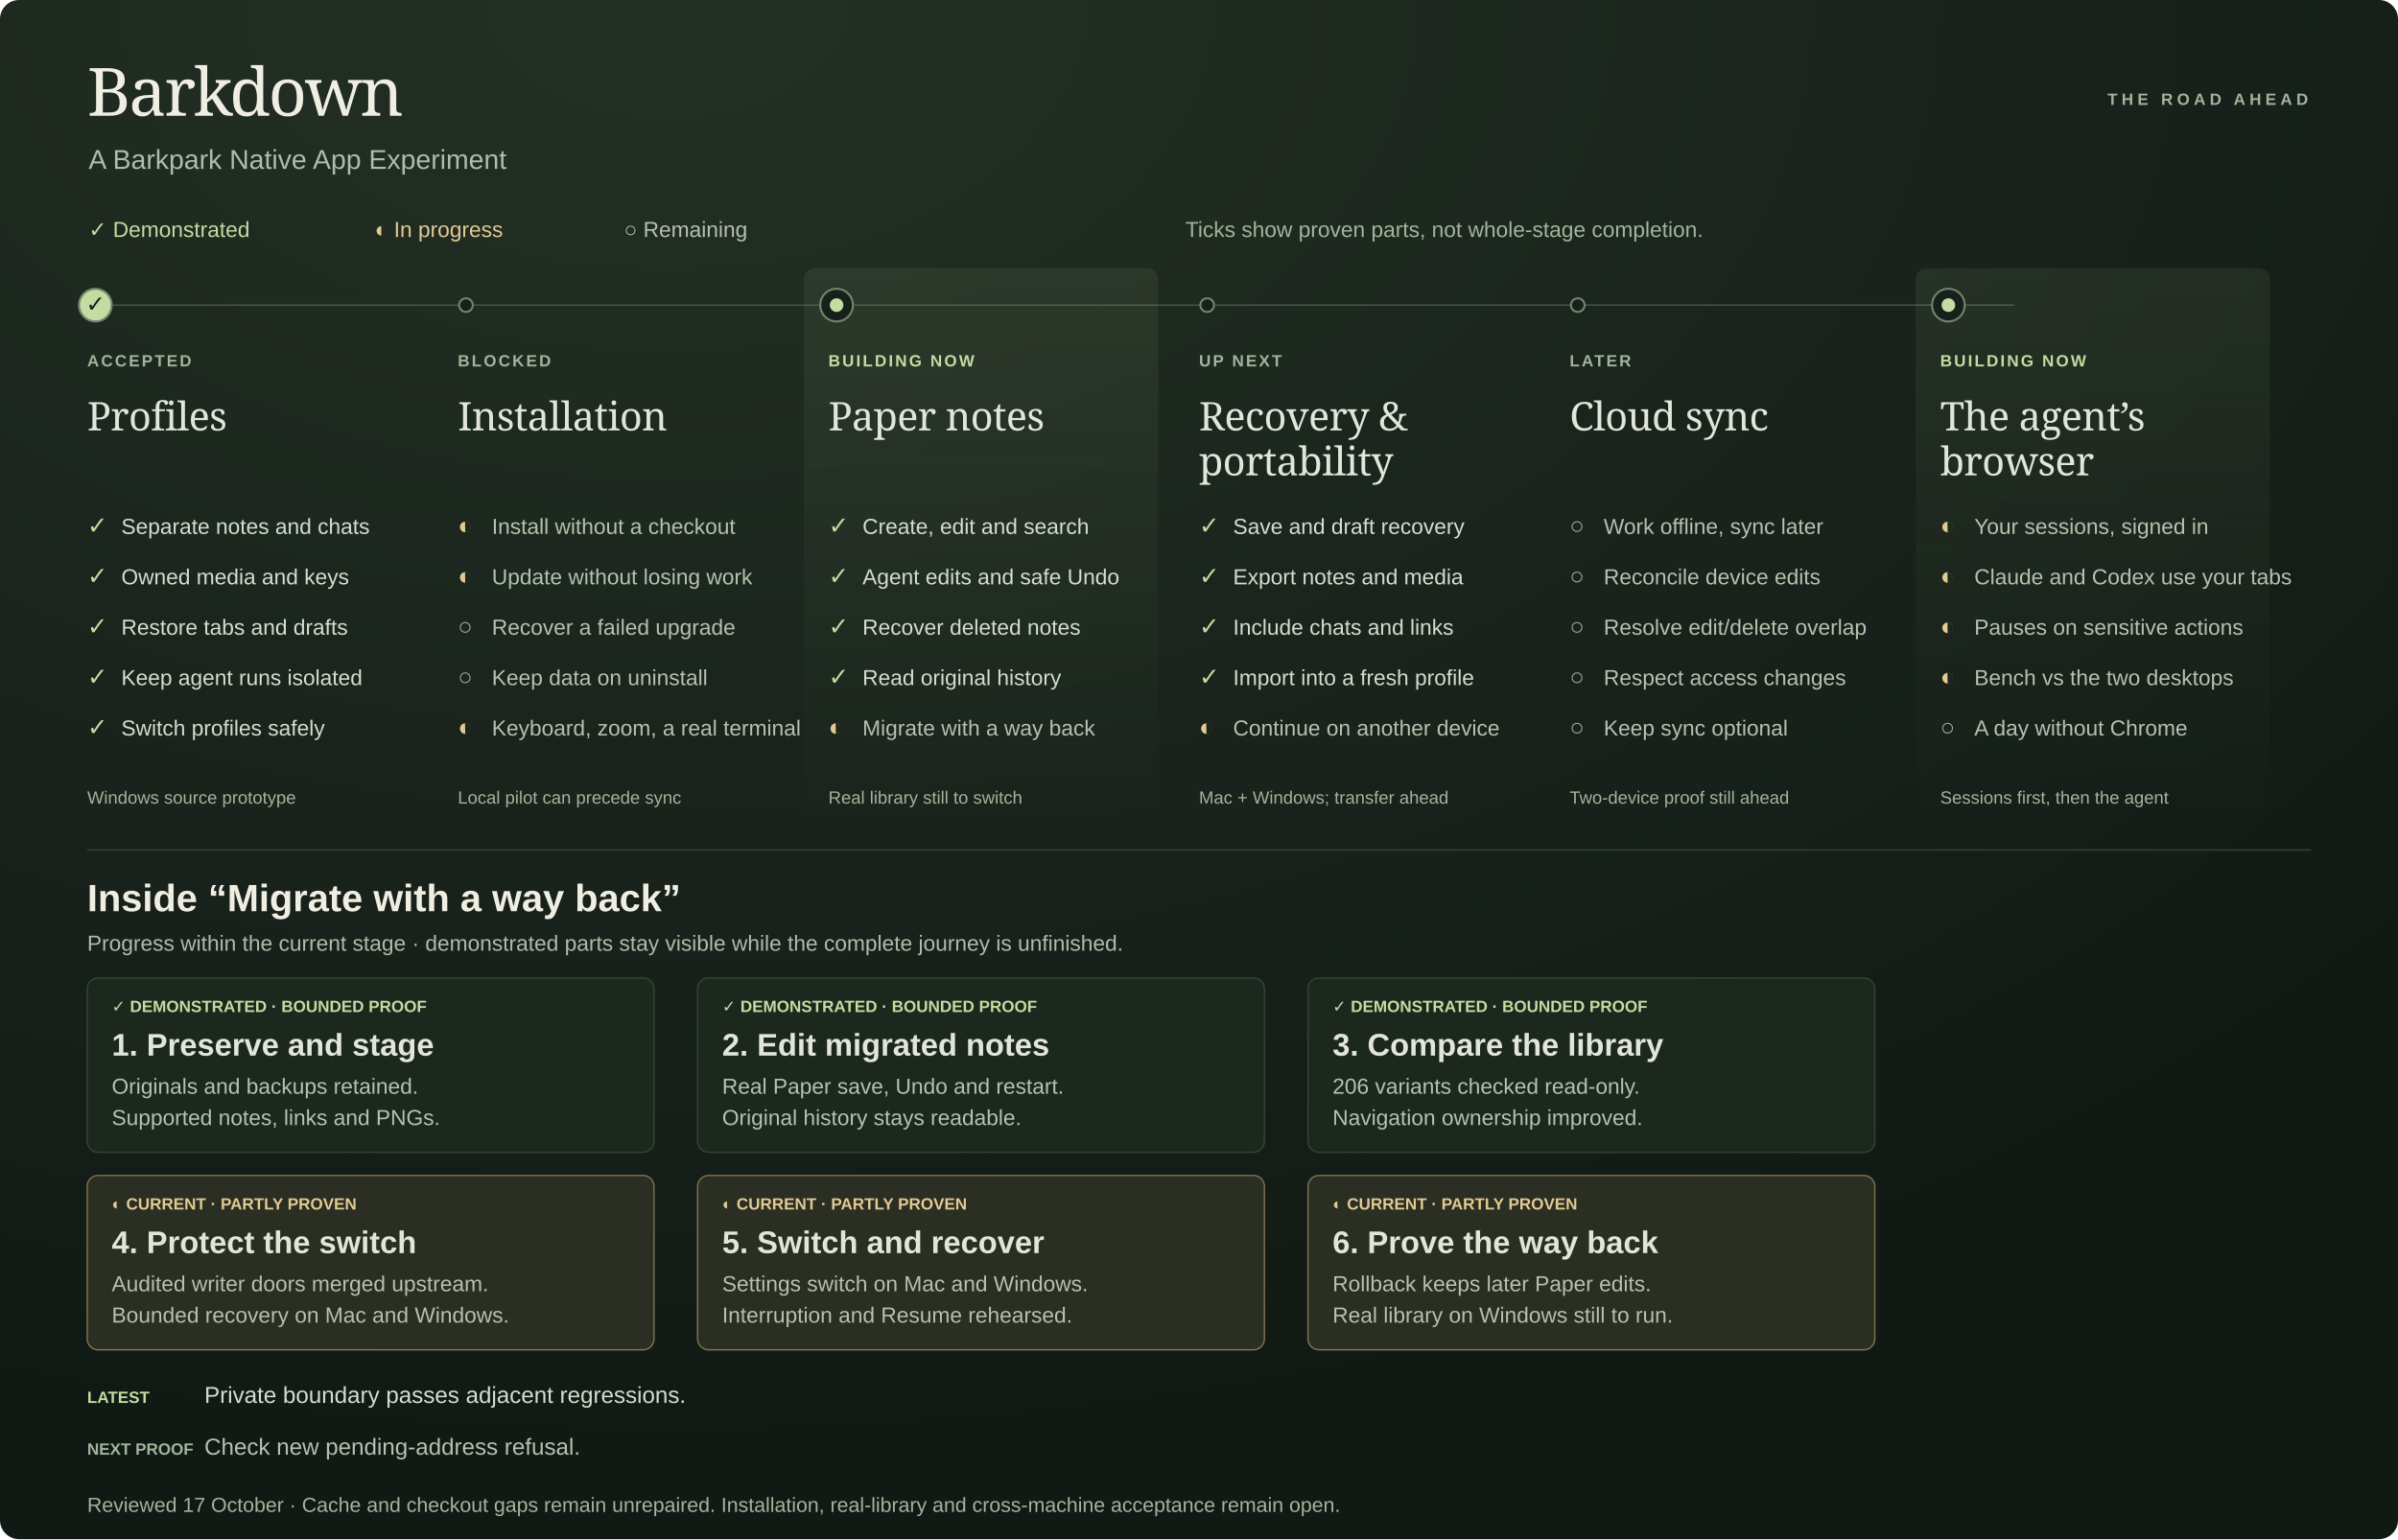
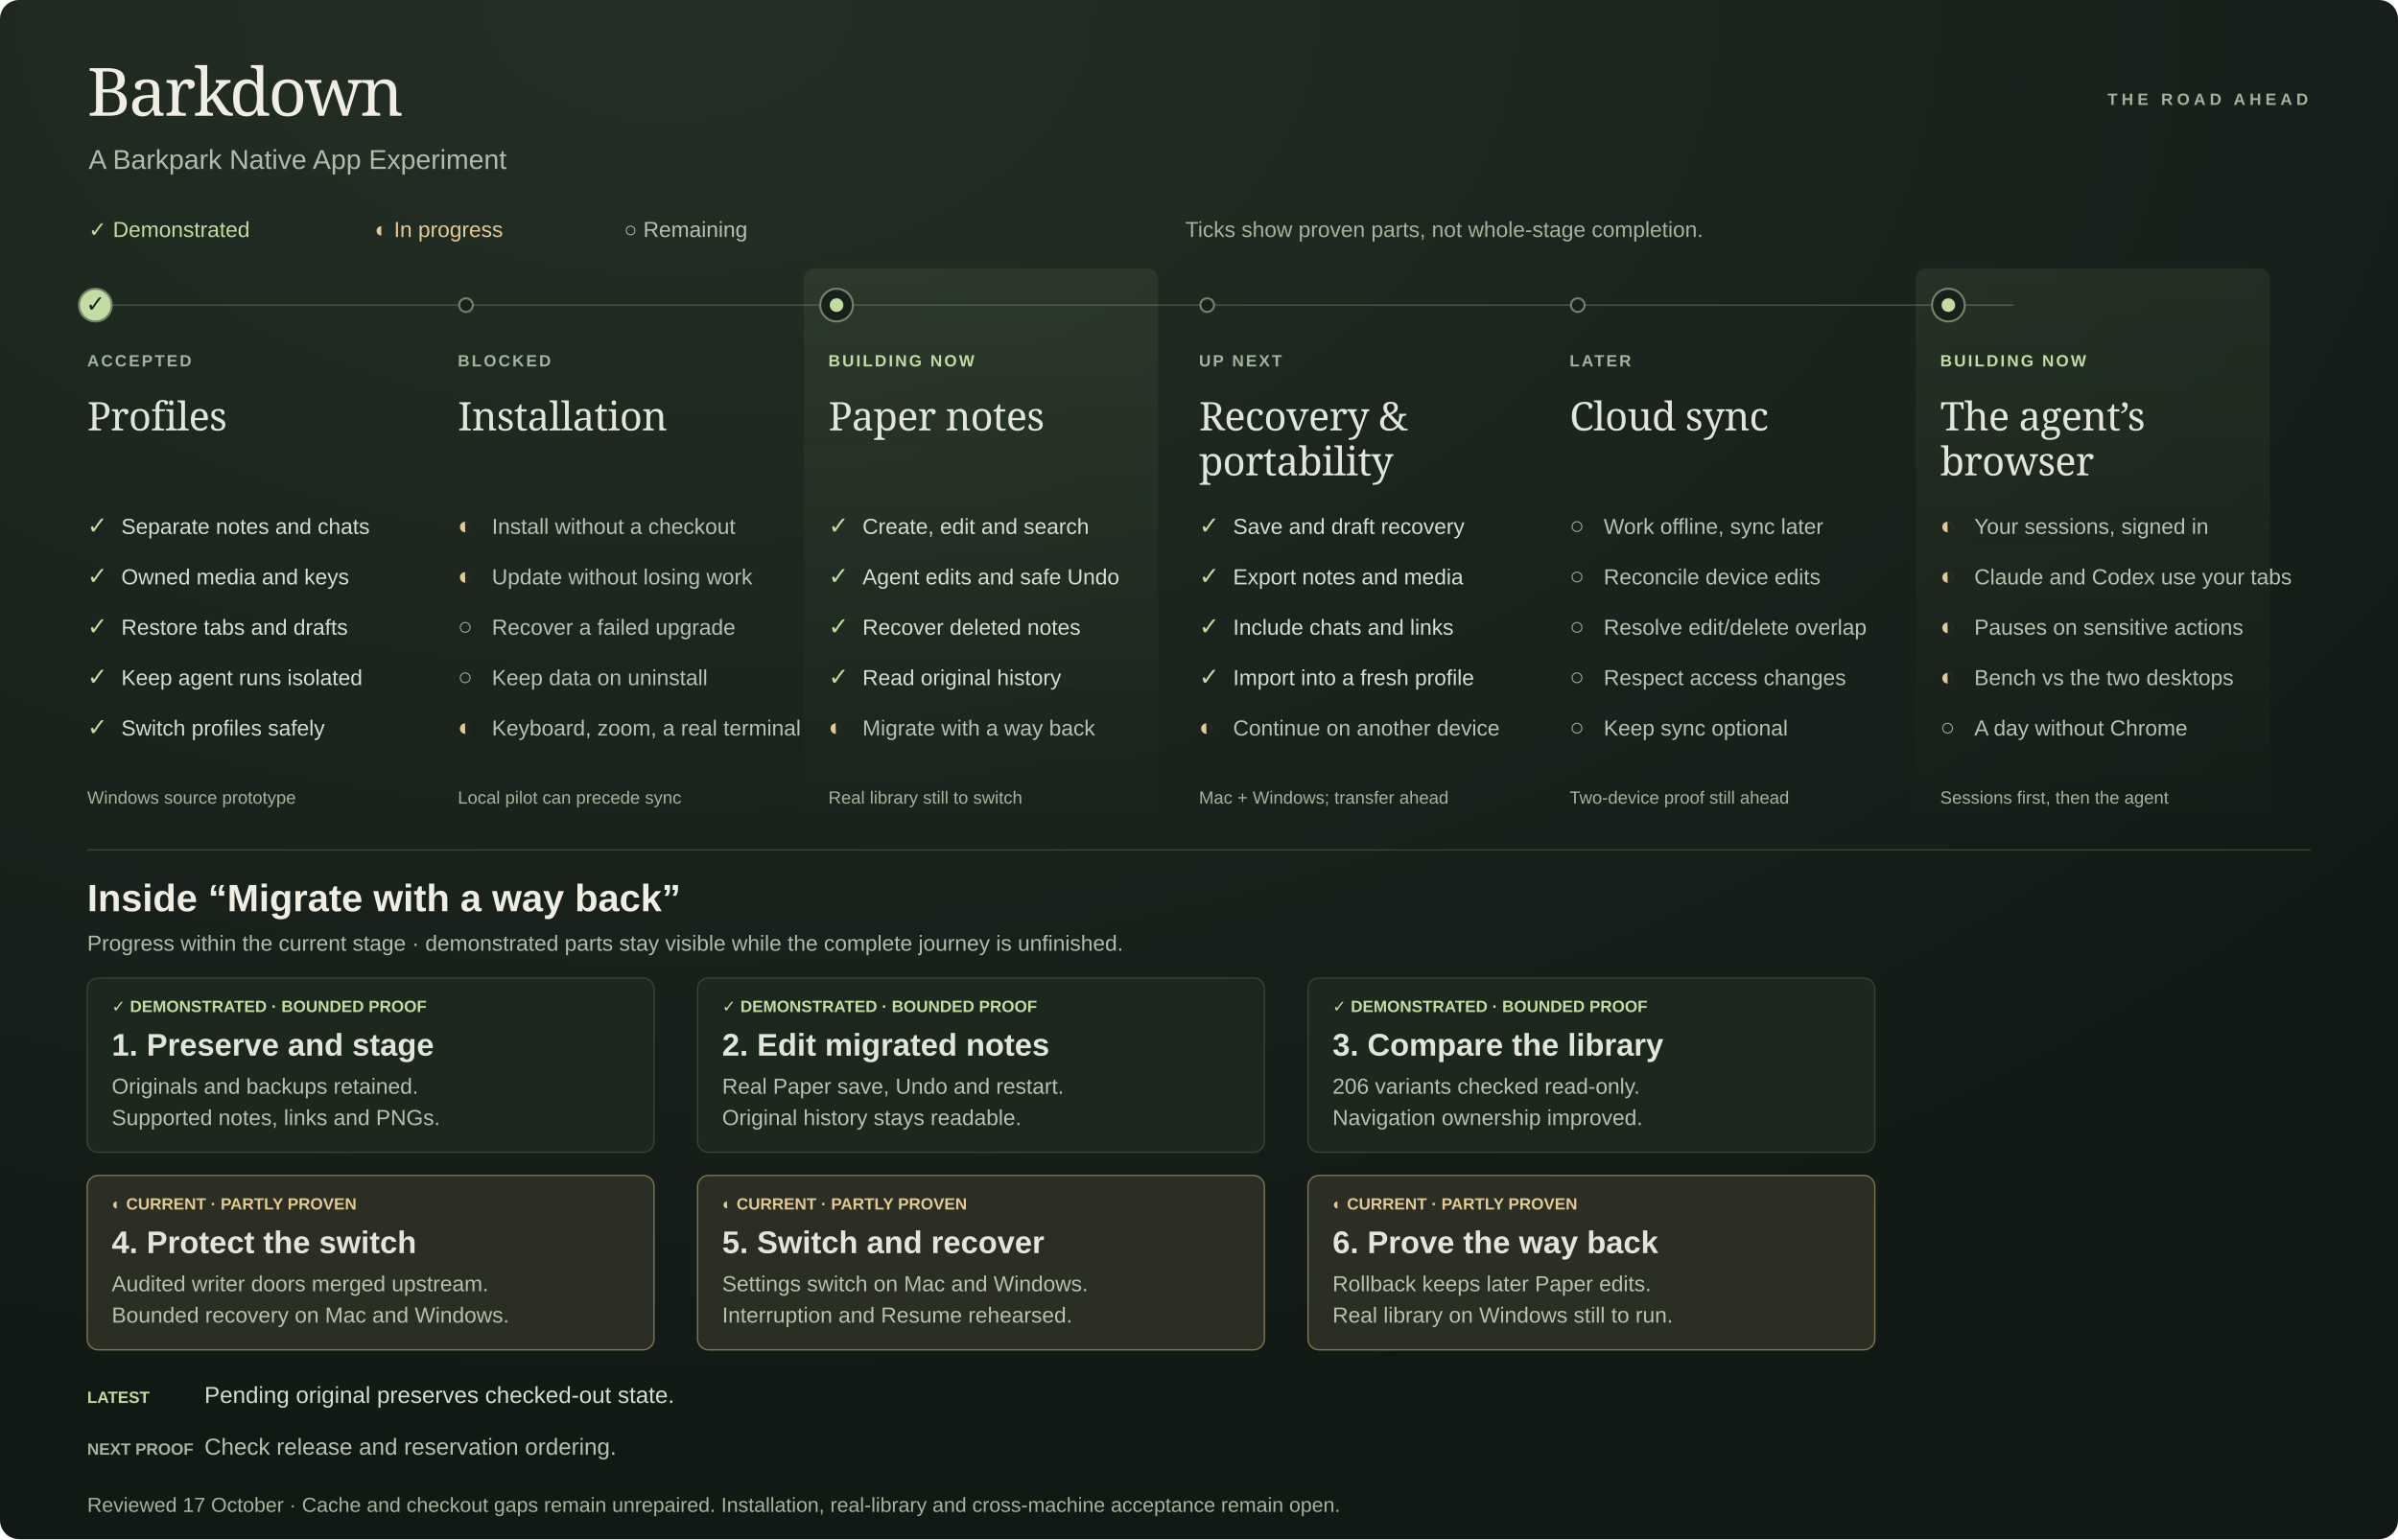
<svg xmlns="http://www.w3.org/2000/svg" width="1760" height="1130" viewBox="0 0 1760 1130" role="img" aria-labelledby="title desc">
  <defs>
    <radialGradient id="background" cx="28%" cy="0%" r="95%">
      <stop stop-color="#243025" />
      <stop offset="1" stop-color="#111915" />
    </radialGradient>
    <linearGradient id="focus" x2="0" y2="1">
      <stop stop-color="#a9c787" stop-opacity=".09" />
      <stop offset="1" stop-color="#a9c787" stop-opacity="0" />
    </linearGradient>
  </defs>
  <g font-family="Segoe UI, Arial, sans-serif">
    <rect width="1760" height="1130" rx="14" fill="url(#background)" />
    <text x="64" y="85" font-family="Georgia, serif" font-size="49" letter-spacing="-1.5" fill="#f0eee2">Barkdown</text>
    <text x="65" y="124" font-size="20" fill="#afbcaa" font-weight="400">A Barkpark Native App Experiment</text>
    <text x="1694" y="77" text-anchor="end" font-size="12" font-weight="600" letter-spacing="3" fill="#a3b49b">THE ROAD AHEAD</text>
    <text x="65" y="174" font-size="16" fill="#c2dca1" font-weight="400">✓  Demonstrated</text>
    <text x="275" y="174" font-size="16" fill="#e2ca93" font-weight="400">◐  In progress</text>
    <text x="458" y="174" font-size="16" fill="#b6c1af" font-weight="400">○  Remaining</text>
    <text x="870" y="174" font-size="16" fill="#a3b49b" font-weight="400">Ticks show proven parts, not whole-stage completion.</text>
    <path d="M70 224H1478" stroke="#475747" stroke-width="1" />
    <g data-phase="P1">
      <circle cx="70" cy="224" r="12" fill="#c2dca1" stroke="#73836c" stroke-width="1.5" />
      <text x="63" y="229" font-size="17" fill="#17201a" font-weight="600">✓</text>
      <text x="64" y="269" font-size="12" letter-spacing="1.5" font-weight="600" fill="#a3b49b">ACCEPTED</text>
      <text x="64" y="316" dy="0" font-family="Georgia, serif" font-size="29" letter-spacing="-.4" fill="#e2e6da">Profiles</text>
      <text x="64" y="392" font-size="18" fill="#c2dca1" font-weight="600">✓</text>
      <text x="89" y="392" font-size="16" fill="#d4ddce" font-weight="400">Separate notes and chats</text>
      <text x="64" y="429" font-size="18" fill="#c2dca1" font-weight="600">✓</text>
      <text x="89" y="429" font-size="16" fill="#d4ddce" font-weight="400">Owned media and keys</text>
      <text x="64" y="466" font-size="18" fill="#c2dca1" font-weight="600">✓</text>
      <text x="89" y="466" font-size="16" fill="#d4ddce" font-weight="400">Restore tabs and drafts</text>
      <text x="64" y="503" font-size="18" fill="#c2dca1" font-weight="600">✓</text>
      <text x="89" y="503" font-size="16" fill="#d4ddce" font-weight="400">Keep agent runs isolated</text>
      <text x="64" y="540" font-size="18" fill="#c2dca1" font-weight="600">✓</text>
      <text x="89" y="540" font-size="16" fill="#d4ddce" font-weight="400">Switch profiles safely</text>
      <text x="64" y="590" font-size="13" fill="#a3b49b" font-weight="400">Windows source prototype</text>
    </g>
    <g data-phase="P5">
      <circle cx="342" cy="224" r="5" fill="#17201a" stroke="#73836c" stroke-width="1.5" />
      <text x="336" y="269" font-size="12" letter-spacing="1.5" font-weight="600" fill="#a3b49b">BLOCKED</text>
      <text x="336" y="316" dy="0" font-family="Georgia, serif" font-size="29" letter-spacing="-.4" fill="#e2e6da">Installation</text>
      <text x="336" y="392" font-size="18" fill="#e2ca93" font-weight="600">◐</text>
      <text x="361" y="392" font-size="16" fill="#b6c1af" font-weight="400">Install without a checkout</text>
      <text x="336" y="429" font-size="18" fill="#e2ca93" font-weight="600">◐</text>
      <text x="361" y="429" font-size="16" fill="#b6c1af" font-weight="400">Update without losing work</text>
      <text x="336" y="466" font-size="18" fill="#9fac99" font-weight="600">○</text>
      <text x="361" y="466" font-size="16" fill="#b6c1af" font-weight="400">Recover a failed upgrade</text>
      <text x="336" y="503" font-size="18" fill="#9fac99" font-weight="600">○</text>
      <text x="361" y="503" font-size="16" fill="#b6c1af" font-weight="400">Keep data on uninstall</text>
      <text x="336" y="540" font-size="18" fill="#e2ca93" font-weight="600">◐</text>
      <text x="361" y="540" font-size="16" fill="#b6c1af" font-weight="400">Keyboard, zoom, a real terminal</text>
      <text x="336" y="590" font-size="13" fill="#a3b49b" font-weight="400">Local pilot can precede sync</text>
    </g>
    <g data-phase="P2">
      <rect x="590" y="197" width="260" height="410" rx="8" fill="url(#focus)" />
      <circle cx="614" cy="224" r="12" fill="#17201a" stroke="#73836c" stroke-width="1.5" />
      <circle cx="614" cy="224" r="5" fill="#c2dca1" />
      <text x="608" y="269" font-size="12" letter-spacing="1.5" font-weight="600" fill="#c2dca1">BUILDING NOW</text>
      <text x="608" y="316" dy="0" font-family="Georgia, serif" font-size="29" letter-spacing="-.4" fill="#e2e6da">Paper notes</text>
      <text x="608" y="392" font-size="18" fill="#c2dca1" font-weight="600">✓</text>
      <text x="633" y="392" font-size="16" fill="#d4ddce" font-weight="400">Create, edit and search</text>
      <text x="608" y="429" font-size="18" fill="#c2dca1" font-weight="600">✓</text>
      <text x="633" y="429" font-size="16" fill="#d4ddce" font-weight="400">Agent edits and safe Undo</text>
      <text x="608" y="466" font-size="18" fill="#c2dca1" font-weight="600">✓</text>
      <text x="633" y="466" font-size="16" fill="#d4ddce" font-weight="400">Recover deleted notes</text>
      <text x="608" y="503" font-size="18" fill="#c2dca1" font-weight="600">✓</text>
      <text x="633" y="503" font-size="16" fill="#d4ddce" font-weight="400">Read original history</text>
      <text x="608" y="540" font-size="18" fill="#e2ca93" font-weight="600">◐</text>
      <text x="633" y="540" font-size="16" fill="#b6c1af" font-weight="400">Migrate with a way back</text>
      <text x="608" y="590" font-size="13" fill="#a3b49b" font-weight="400">Real library still to switch</text>
    </g>
    <g data-phase="P3">
      <circle cx="886" cy="224" r="5" fill="#17201a" stroke="#73836c" stroke-width="1.5" />
      <text x="880" y="269" font-size="12" letter-spacing="1.5" font-weight="600" fill="#a3b49b">UP NEXT</text>
      <text x="880" y="316" dy="0" font-family="Georgia, serif" font-size="29" letter-spacing="-.4" fill="#e2e6da">Recovery &amp;</text>
      <text x="880" y="316" dy="33" font-family="Georgia, serif" font-size="29" letter-spacing="-.4" fill="#e2e6da">portability</text>
      <text x="880" y="392" font-size="18" fill="#c2dca1" font-weight="600">✓</text>
      <text x="905" y="392" font-size="16" fill="#d4ddce" font-weight="400">Save and draft recovery</text>
      <text x="880" y="429" font-size="18" fill="#c2dca1" font-weight="600">✓</text>
      <text x="905" y="429" font-size="16" fill="#d4ddce" font-weight="400">Export notes and media</text>
      <text x="880" y="466" font-size="18" fill="#c2dca1" font-weight="600">✓</text>
      <text x="905" y="466" font-size="16" fill="#d4ddce" font-weight="400">Include chats and links</text>
      <text x="880" y="503" font-size="18" fill="#c2dca1" font-weight="600">✓</text>
      <text x="905" y="503" font-size="16" fill="#d4ddce" font-weight="400">Import into a fresh profile</text>
      <text x="880" y="540" font-size="18" fill="#e2ca93" font-weight="600">◐</text>
      <text x="905" y="540" font-size="16" fill="#b6c1af" font-weight="400">Continue on another device</text>
      <text x="880" y="590" font-size="13" fill="#a3b49b" font-weight="400">Mac + Windows; transfer ahead</text>
    </g>
    <g data-phase="P4">
      <circle cx="1158" cy="224" r="5" fill="#17201a" stroke="#73836c" stroke-width="1.5" />
      <text x="1152" y="269" font-size="12" letter-spacing="1.5" font-weight="600" fill="#a3b49b">LATER</text>
      <text x="1152" y="316" dy="0" font-family="Georgia, serif" font-size="29" letter-spacing="-.4" fill="#e2e6da">Cloud sync</text>
      <text x="1152" y="392" font-size="18" fill="#9fac99" font-weight="600">○</text>
      <text x="1177" y="392" font-size="16" fill="#b6c1af" font-weight="400">Work offline, sync later</text>
      <text x="1152" y="429" font-size="18" fill="#9fac99" font-weight="600">○</text>
      <text x="1177" y="429" font-size="16" fill="#b6c1af" font-weight="400">Reconcile device edits</text>
      <text x="1152" y="466" font-size="18" fill="#9fac99" font-weight="600">○</text>
      <text x="1177" y="466" font-size="16" fill="#b6c1af" font-weight="400">Resolve edit/delete overlap</text>
      <text x="1152" y="503" font-size="18" fill="#9fac99" font-weight="600">○</text>
      <text x="1177" y="503" font-size="16" fill="#b6c1af" font-weight="400">Respect access changes</text>
      <text x="1152" y="540" font-size="18" fill="#9fac99" font-weight="600">○</text>
      <text x="1177" y="540" font-size="16" fill="#b6c1af" font-weight="400">Keep sync optional</text>
      <text x="1152" y="590" font-size="13" fill="#a3b49b" font-weight="400">Two-device proof still ahead</text>
    </g>
    <g data-phase="P6">
      <rect x="1406" y="197" width="260" height="410" rx="8" fill="url(#focus)" />
      <circle cx="1430" cy="224" r="12" fill="#17201a" stroke="#73836c" stroke-width="1.5" />
      <circle cx="1430" cy="224" r="5" fill="#c2dca1" />
      <text x="1424" y="269" font-size="12" letter-spacing="1.5" font-weight="600" fill="#c2dca1">BUILDING NOW</text>
      <text x="1424" y="316" dy="0" font-family="Georgia, serif" font-size="29" letter-spacing="-.4" fill="#e2e6da">The agent’s</text>
      <text x="1424" y="316" dy="33" font-family="Georgia, serif" font-size="29" letter-spacing="-.4" fill="#e2e6da">browser</text>
      <text x="1424" y="392" font-size="18" fill="#e2ca93" font-weight="600">◐</text>
      <text x="1449" y="392" font-size="16" fill="#b6c1af" font-weight="400">Your sessions, signed in</text>
      <text x="1424" y="429" font-size="18" fill="#e2ca93" font-weight="600">◐</text>
      <text x="1449" y="429" font-size="16" fill="#b6c1af" font-weight="400">Claude and Codex use your tabs</text>
      <text x="1424" y="466" font-size="18" fill="#e2ca93" font-weight="600">◐</text>
      <text x="1449" y="466" font-size="16" fill="#b6c1af" font-weight="400">Pauses on sensitive actions</text>
      <text x="1424" y="503" font-size="18" fill="#e2ca93" font-weight="600">◐</text>
      <text x="1449" y="503" font-size="16" fill="#b6c1af" font-weight="400">Bench vs the two desktops</text>
      <text x="1424" y="540" font-size="18" fill="#9fac99" font-weight="600">○</text>
      <text x="1449" y="540" font-size="16" fill="#b6c1af" font-weight="400">A day without Chrome</text>
      <text x="1424" y="590" font-size="13" fill="#a3b49b" font-weight="400">Sessions first, then the agent</text>
    </g>
    <path d="M64 624H1696" stroke="#344435" />
    <text x="64" y="669" font-size="28" fill="#f0eee2" font-weight="600">Inside “Migrate with a way back”</text>
    <text x="64" y="698" font-size="16" fill="#afbcaa" font-weight="400">Progress within the current stage · demonstrated parts stay visible while the complete journey is unfinished.</text>
    <g data-migration-step="1">
      <rect x="64" y="718" width="416" height="128" rx="8" fill="#1c271e" stroke="#344435" />
      <text x="82" y="743" font-size="12" fill="#c2dca1" font-weight="600">✓  DEMONSTRATED · BOUNDED PROOF</text>
      <text x="82" y="775" font-size="23" fill="#e2e6da" font-weight="600">1. Preserve and stage</text>
      <text x="82" y="803" font-size="16" fill="#b6c1af" font-weight="400">Originals and backups retained.</text>
      <text x="82" y="826" font-size="16" fill="#b6c1af" font-weight="400">Supported notes, links and PNGs.</text>
    </g>
    <g data-migration-step="2">
      <rect x="512" y="718" width="416" height="128" rx="8" fill="#1c271e" stroke="#344435" />
      <text x="530" y="743" font-size="12" fill="#c2dca1" font-weight="600">✓  DEMONSTRATED · BOUNDED PROOF</text>
      <text x="530" y="775" font-size="23" fill="#e2e6da" font-weight="600">2. Edit migrated notes</text>
      <text x="530" y="803" font-size="16" fill="#b6c1af" font-weight="400">Real Paper save, Undo and restart.</text>
      <text x="530" y="826" font-size="16" fill="#b6c1af" font-weight="400">Original history stays readable.</text>
    </g>
    <g data-migration-step="3">
      <rect x="960" y="718" width="416" height="128" rx="8" fill="#1c271e" stroke="#344435" />
      <text x="978" y="743" font-size="12" fill="#c2dca1" font-weight="600">✓  DEMONSTRATED · BOUNDED PROOF</text>
      <text x="978" y="775" font-size="23" fill="#e2e6da" font-weight="600">3. Compare the library</text>
      <text x="978" y="803" font-size="16" fill="#b6c1af" font-weight="400">206 variants checked read-only.</text>
      <text x="978" y="826" font-size="16" fill="#b6c1af" font-weight="400">Navigation ownership improved.</text>
    </g>
    <g data-migration-step="4">
      <rect x="64" y="863" width="416" height="128" rx="8" fill="#2b2e22" stroke="#82734e" />
      <text x="82" y="888" font-size="12" fill="#e2ca93" font-weight="600">◐  CURRENT · PARTLY PROVEN</text>
      <text x="82" y="920" font-size="23" fill="#e2e6da" font-weight="600">4. Protect the switch</text>
      <text x="82" y="948" font-size="16" fill="#b6c1af" font-weight="400">Audited writer doors merged upstream.</text>
      <text x="82" y="971" font-size="16" fill="#b6c1af" font-weight="400">Bounded recovery on Mac and Windows.</text>
    </g>
    <g data-migration-step="5">
      <rect x="512" y="863" width="416" height="128" rx="8" fill="#2b2e22" stroke="#82734e" />
      <text x="530" y="888" font-size="12" fill="#e2ca93" font-weight="600">◐  CURRENT · PARTLY PROVEN</text>
      <text x="530" y="920" font-size="23" fill="#e2e6da" font-weight="600">5. Switch and recover</text>
      <text x="530" y="948" font-size="16" fill="#b6c1af" font-weight="400">Settings switch on Mac and Windows.</text>
      <text x="530" y="971" font-size="16" fill="#b6c1af" font-weight="400">Interruption and Resume rehearsed.</text>
    </g>
    <g data-migration-step="6">
      <rect x="960" y="863" width="416" height="128" rx="8" fill="#2b2e22" stroke="#82734e" />
      <text x="978" y="888" font-size="12" fill="#e2ca93" font-weight="600">◐  CURRENT · PARTLY PROVEN</text>
      <text x="978" y="920" font-size="23" fill="#e2e6da" font-weight="600">6. Prove the way back</text>
      <text x="978" y="948" font-size="16" fill="#b6c1af" font-weight="400">Rollback keeps later Paper edits.</text>
      <text x="978" y="971" font-size="16" fill="#b6c1af" font-weight="400">Real library on Windows still to run.</text>
    </g>
    <text x="64" y="1030" font-size="12" fill="#c2dca1" font-weight="600">LATEST</text>
-     <text x="150" y="1030" font-size="17" fill="#d4ddce" font-weight="400">Private boundary passes adjacent regressions.</text>
+     <text x="150" y="1030" font-size="17" fill="#d4ddce" font-weight="400">Pending original preserves checked-out state.</text>
    <text x="64" y="1068" font-size="12" fill="#a3b49b" font-weight="600">NEXT PROOF</text>
-     <text x="150" y="1068" font-size="17" fill="#b6c1af" font-weight="400">Check new pending-address refusal.</text>
+     <text x="150" y="1068" font-size="17" fill="#b6c1af" font-weight="400">Check release and reservation ordering.</text>
    <text x="64" y="1110" font-size="15" fill="#a3b49b" font-weight="400">Reviewed 17 October · Cache and checkout gaps remain unrepaired. Installation, real-library and cross-machine acceptance remain open.</text>
  </g>
</svg>
